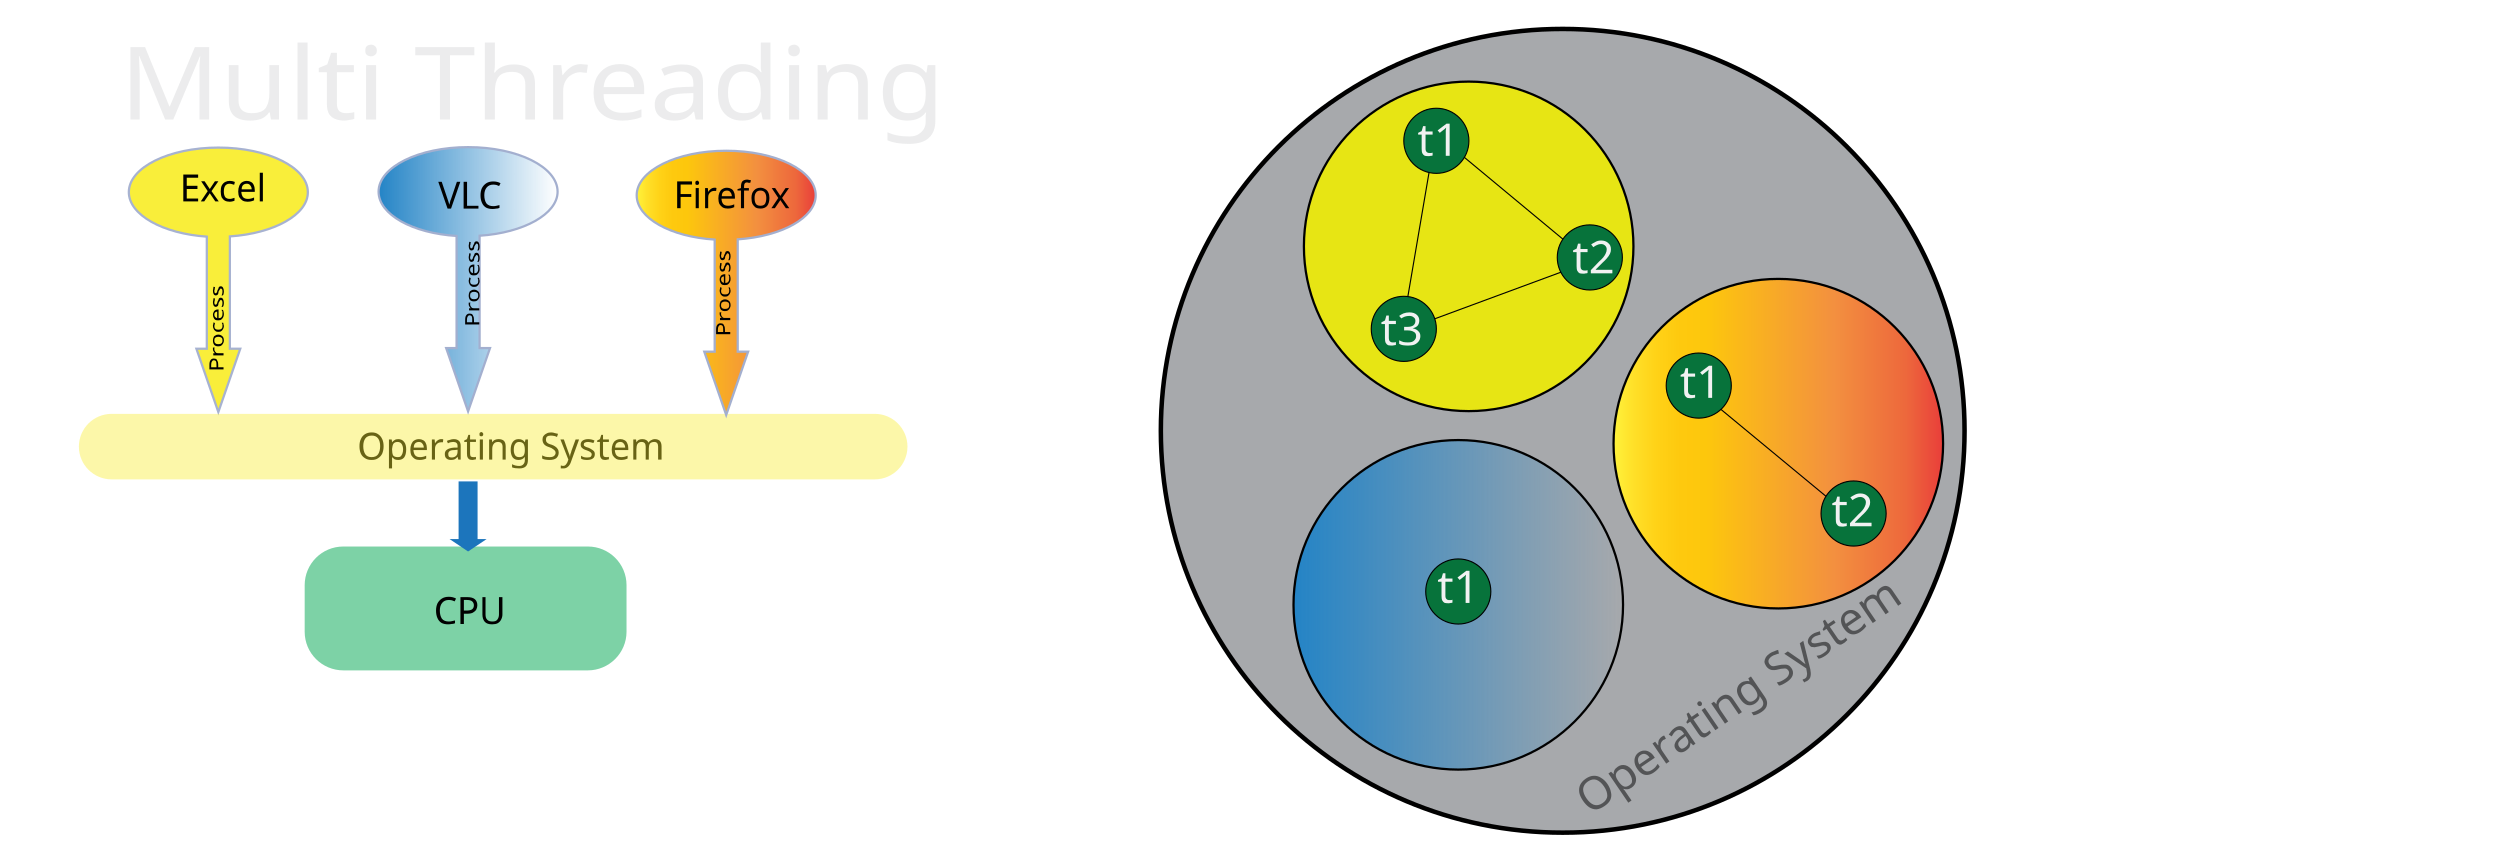
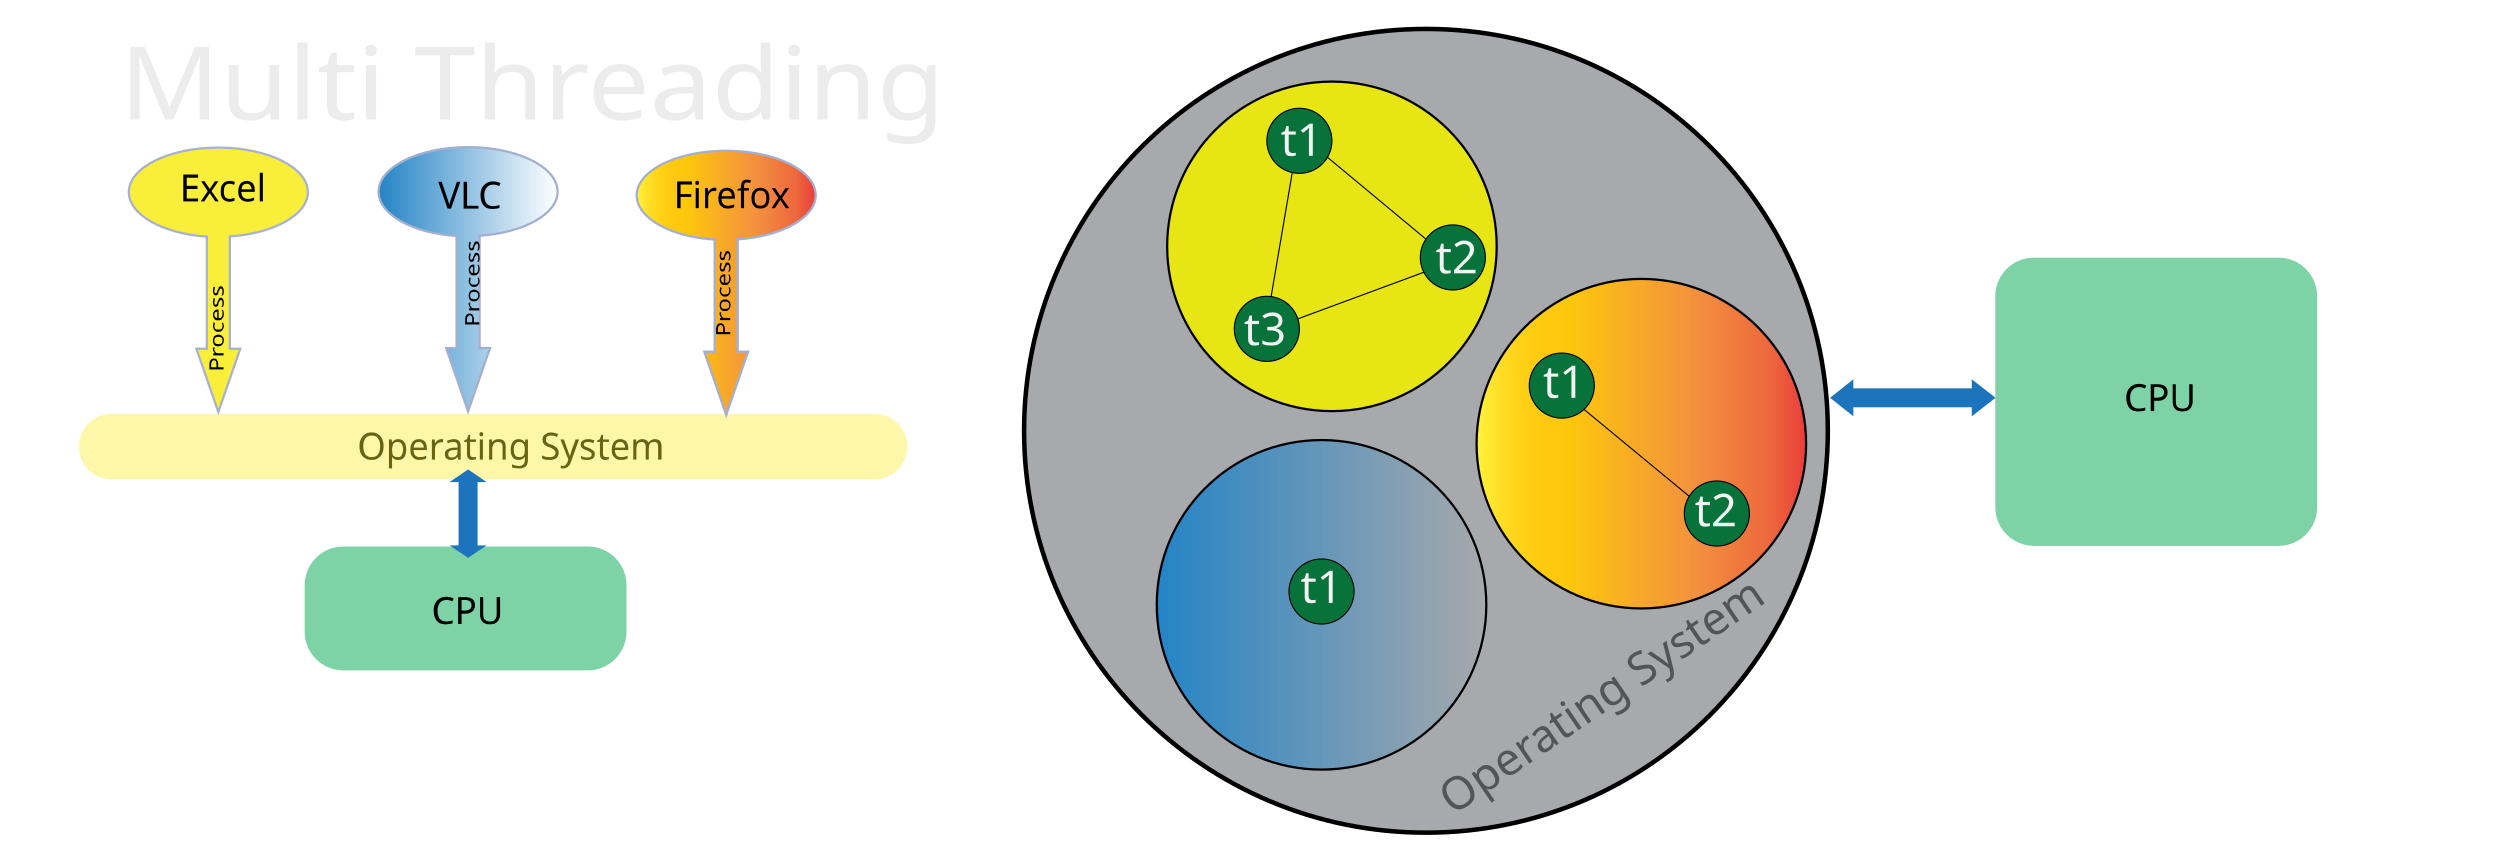
<svg xmlns="http://www.w3.org/2000/svg" version="1.1" id="Layer_1" x="0px" y="0px" viewBox="0 0 110.61 38.13" style="enable-background:new 0 0 110.61 38.13;" xml:space="preserve">
  <style type="text/css">
	.st0{display:none;fill:#E6E7E8;stroke:#A3AFCF;stroke-width:0.25;stroke-miterlimit:10;}
	.st1{opacity:0.96;fill:#F9ED32;stroke:#A3AFCF;stroke-width:0.1;stroke-miterlimit:10;}
	.st2{font-family:'MyriadPro-Regular';}
	.st3{font-size:1.65px;}
	.st4{opacity:0.42;fill:#F9ED32;}
	.st5{font-family:'NirmalaUI';}
	.st6{font-size:0.86px;}
	.st7{fill:url(#SVGID_1_);stroke:#A3AFCF;stroke-width:0.1;stroke-miterlimit:10;}
	.st8{fill:url(#SVGID_2_);stroke:#A3AFCF;stroke-width:0.1;stroke-miterlimit:10;}
	.st9{opacity:0.51;fill:#00A651;}
	.st10{fill:#1C75BC;}
	.st11{opacity:0.22;fill:#A7A9AC;}
	.st12{font-size:4.478px;}
	.st13{fill:#A7A9AC;stroke:#000000;stroke-width:0.2;stroke-miterlimit:10;}
	.st14{fill:url(#SVGID_3_);stroke:#000000;stroke-width:0.1;stroke-miterlimit:10;}
	.st15{fill:#E7E514;stroke:#000000;stroke-width:0.1;stroke-miterlimit:10;}
	.st16{fill:url(#SVGID_4_);stroke:#000000;stroke-width:0.1;stroke-miterlimit:10;}
	.st17{opacity:0.5;}
	.st18{font-size:2px;}
	.st19{fill:none;stroke:#000000;stroke-width:0.05;stroke-miterlimit:10;}
	.st20{fill:#07733B;stroke:#000000;stroke-width:0.05;stroke-miterlimit:10;}
	.st21{fill:#F1F2F2;}
</style>
  <rect x="0.58" y="0.48" class="st0" width="109.55" height="36.87" />
  <path class="st1" d="M10.17,10.46v4.97h0.46l-0.97,2.8l-0.97-2.8h0.46v-4.96C7.21,10.34,5.7,9.51,5.7,8.5  c0-1.09,1.77-1.97,3.96-1.97c2.19,0,3.96,0.88,3.96,1.97C13.63,9.5,12.12,10.33,10.17,10.46z" />
  <text transform="matrix(0.9765 0 0 1 7.9576 8.9095)" class="st2 st3">Excel</text>
  <text transform="matrix(0.9765 0 0 1 15.8126 20.3346)" class="st2 st3">Operating System</text>
  <path class="st4" d="M38.7,21.21H4.94c-0.8,0-1.45-0.65-1.45-1.45v0c0-0.8,0.65-1.45,1.45-1.45H38.7c0.8,0,1.45,0.65,1.45,1.45v0  C40.15,20.56,39.5,21.21,38.7,21.21z" />
  <text transform="matrix(-1.608123e-16 -1.2326 1 -1.982182e-16 9.8897 16.4408)" class="st5 st6">Process</text>
  <linearGradient id="SVGID_1_" gradientUnits="userSpaceOnUse" x1="16.753" y1="12.347" x2="24.674" y2="12.347">
    <stop offset="0" style="stop-color:#2484C6" />
    <stop offset="1" style="stop-color:#2484C6;stop-opacity:0" />
  </linearGradient>
  <path class="st7" d="M21.22,10.43v4.97h0.46l-0.97,2.8l-0.97-2.8h0.46v-4.96c-1.95-0.12-3.45-0.95-3.45-1.96  c0-1.09,1.77-1.97,3.96-1.97c2.19,0,3.96,0.88,3.96,1.97C24.67,9.47,23.17,10.3,21.22,10.43z" />
  <text transform="matrix(0.9765 0 0 1 19.3904 9.2306)" class="st2 st3">VLC</text>
  <text transform="matrix(-1.608123e-16 -1.2326 1 -1.982182e-16 21.2054 14.4519)" class="st5 st6">Process</text>
  <linearGradient id="SVGID_2_" gradientUnits="userSpaceOnUse" x1="28.168" y1="12.507" x2="36.09" y2="12.507">
    <stop offset="0" style="stop-color:#FFF33B" />
    <stop offset="0.059" style="stop-color:#FFE029" />
    <stop offset="0.13" style="stop-color:#FFD217" />
    <stop offset="0.203" style="stop-color:#FEC90E" />
    <stop offset="0.281" style="stop-color:#FDC70C" />
    <stop offset="0.668" style="stop-color:#F3903F" />
    <stop offset="0.888" style="stop-color:#ED683C" />
    <stop offset="1" style="stop-color:#E93E3A" />
  </linearGradient>
  <path class="st8" d="M32.64,10.59v4.97h0.46l-0.97,2.8l-0.97-2.8h0.46v-4.96c-1.95-0.12-3.45-0.95-3.45-1.96  c0-1.09,1.77-1.97,3.96-1.97c2.19,0,3.96,0.88,3.96,1.97C36.09,9.63,34.59,10.46,32.64,10.59z" />
  <text transform="matrix(0.9765 0 0 1 29.8075 9.2123)" class="st2 st3">Firefox</text>
  <text transform="matrix(-1.608123e-16 -1.2326 1 -1.982182e-16 32.3087 14.8818)" class="st5 st6">Process</text>
  <path class="st9" d="M26.01,29.66H15.19c-0.94,0-1.71-0.76-1.71-1.71v-2.06c0-0.94,0.76-1.71,1.71-1.71h10.82  c0.94,0,1.71,0.76,1.71,1.71v2.06C27.72,28.89,26.95,29.66,26.01,29.66z" />
-   <polygon class="st10" points="21.53,23.85 20.71,24.4 19.89,23.85 20.29,23.85 20.29,21.3 21.13,21.3 21.13,23.85 " />
-   <text transform="matrix(0.9765 0 0 1 19.2004 27.6073)" class="st2 st3">CPU</text>
+   <path class="st9" d="M100.81,24.15H89.99c-0.94,0-1.71-0.76-1.71-1.71v-9.33c0-0.94,0.76-1.71,1.71-1.71h10.82  c0.94,0,1.71,0.76,1.71,1.71v9.33C102.52,23.39,101.75,24.15,100.81,24.15z" />
+   <polygon class="st10" points="21.13,24.13 21.53,24.13 20.71,24.68 19.89,24.13 20.29,24.13 20.29,21.33 19.89,21.33 20.71,20.77   21.53,21.33 21.13,21.33 " />
+   <polygon class="st10" points="82,18.02 82,18.42 80.97,17.6 82,16.78 82,17.18 87.24,17.18 87.24,16.78 88.29,17.6 87.24,18.42   87.24,18.02 " />
+   <text transform="matrix(0.9765 0 0 1 93.9845 18.1875)" class="st2 st3">CPU</text>
+   <text transform="matrix(0.9765 0 0 1 19.0974 27.6069)" class="st2 st3">CPU</text>
  <text transform="matrix(1.0929 0 0 1 5.2922 5.2887)" class="st11 st2 st12">Multi Threading</text>
-   <circle class="st13" cx="69.14" cy="19.06" r="17.78" />
-   <linearGradient id="SVGID_3_" gradientUnits="userSpaceOnUse" x1="57.237" y1="26.765" x2="71.811" y2="26.765">
+   <circle class="st13" cx="63.09" cy="19.06" r="17.78" />
+   <linearGradient id="SVGID_3_" gradientUnits="userSpaceOnUse" x1="51.182" y1="26.765" x2="65.757" y2="26.765">
    <stop offset="0" style="stop-color:#2484C6" />
    <stop offset="1" style="stop-color:#2484C6;stop-opacity:0" />
  </linearGradient>
-   <circle class="st14" cx="64.52" cy="26.76" r="7.29" />
-   <circle class="st15" cx="64.98" cy="10.9" r="7.29" />
-   <linearGradient id="SVGID_4_" gradientUnits="userSpaceOnUse" x1="71.392" y1="19.634" x2="85.966" y2="19.634">
+   <circle class="st14" cx="58.47" cy="26.76" r="7.29" />
+   <circle class="st15" cx="58.93" cy="10.9" r="7.29" />
+   <linearGradient id="SVGID_4_" gradientUnits="userSpaceOnUse" x1="65.338" y1="19.634" x2="79.912" y2="19.634">
    <stop offset="0" style="stop-color:#FFF33B" />
    <stop offset="0.059" style="stop-color:#FFE029" />
    <stop offset="0.13" style="stop-color:#FFD217" />
    <stop offset="0.203" style="stop-color:#FEC90E" />
    <stop offset="0.281" style="stop-color:#FDC70C" />
    <stop offset="0.668" style="stop-color:#F3903F" />
    <stop offset="0.888" style="stop-color:#ED683C" />
    <stop offset="1" style="stop-color:#E93E3A" />
  </linearGradient>
-   <circle class="st16" cx="78.68" cy="19.63" r="7.29" />
-   <text transform="matrix(0.8266 -0.5627 0.5627 0.8266 70.3366 36.0894)" class="st17 st2 st18">Operating System</text>
-   <polygon class="st19" points="62.03,14.64 63.52,5.91 70.34,11.57 " />
-   <circle class="st20" cx="64.52" cy="26.17" r="1.44" />
-   <circle class="st20" cx="62.11" cy="14.55" r="1.44" />
-   <circle class="st20" cx="70.34" cy="11.39" r="1.44" />
-   <circle class="st20" cx="63.55" cy="6.23" r="1.44" />
-   <line class="st19" x1="75.52" y1="17.6" x2="81.71" y2="22.72" />
-   <circle class="st20" cx="82.01" cy="22.72" r="1.44" />
-   <circle class="st20" cx="75.16" cy="17.06" r="1.44" />
-   <text transform="matrix(1 0 0 1 62.7127 6.8939)" class="st21 st2 st18">t1</text>
-   <text transform="matrix(1 0 0 1 74.3256 17.6036)" class="st21 st2 st18">t1</text>
-   <text transform="matrix(1 0 0 1 63.5912 26.6757)" class="st21 st2 st18">t1</text>
-   <text transform="matrix(1 0 0 1 69.568 12.0938)" class="st21 st2 st18">t2</text>
-   <text transform="matrix(1 0 0 1 81.0352 23.2853)" class="st21 st2 st18">t2</text>
-   <text transform="matrix(1 0 0 1 61.0883 15.2742)" class="st21 st2 st18">t3</text>
+   <circle class="st16" cx="72.62" cy="19.63" r="7.29" />
+   <text transform="matrix(0.8266 -0.5627 0.5627 0.8266 64.2824 36.0894)" class="st17 st2 st18">Operating System</text>
+   <polygon class="st19" points="55.98,14.64 57.47,5.91 64.28,11.57 " />
+   <circle class="st20" cx="58.47" cy="26.17" r="1.44" />
+   <circle class="st20" cx="56.05" cy="14.55" r="1.44" />
+   <circle class="st20" cx="64.28" cy="11.39" r="1.44" />
+   <circle class="st20" cx="57.49" cy="6.23" r="1.44" />
+   <line class="st19" x1="69.46" y1="17.6" x2="75.66" y2="22.72" />
+   <circle class="st20" cx="75.96" cy="22.72" r="1.44" />
+   <circle class="st20" cx="69.1" cy="17.06" r="1.44" />
+   <text transform="matrix(1 0 0 1 56.6586 6.8939)" class="st21 st2 st18">t1</text>
+   <text transform="matrix(1 0 0 1 68.2715 17.6036)" class="st21 st2 st18">t1</text>
+   <text transform="matrix(1 0 0 1 57.5371 26.6757)" class="st21 st2 st18">t1</text>
+   <text transform="matrix(1 0 0 1 63.5139 12.0938)" class="st21 st2 st18">t2</text>
+   <text transform="matrix(1 0 0 1 74.9811 23.2853)" class="st21 st2 st18">t2</text>
+   <text transform="matrix(1 0 0 1 55.0342 15.2742)" class="st21 st2 st18">t3</text>
</svg>
